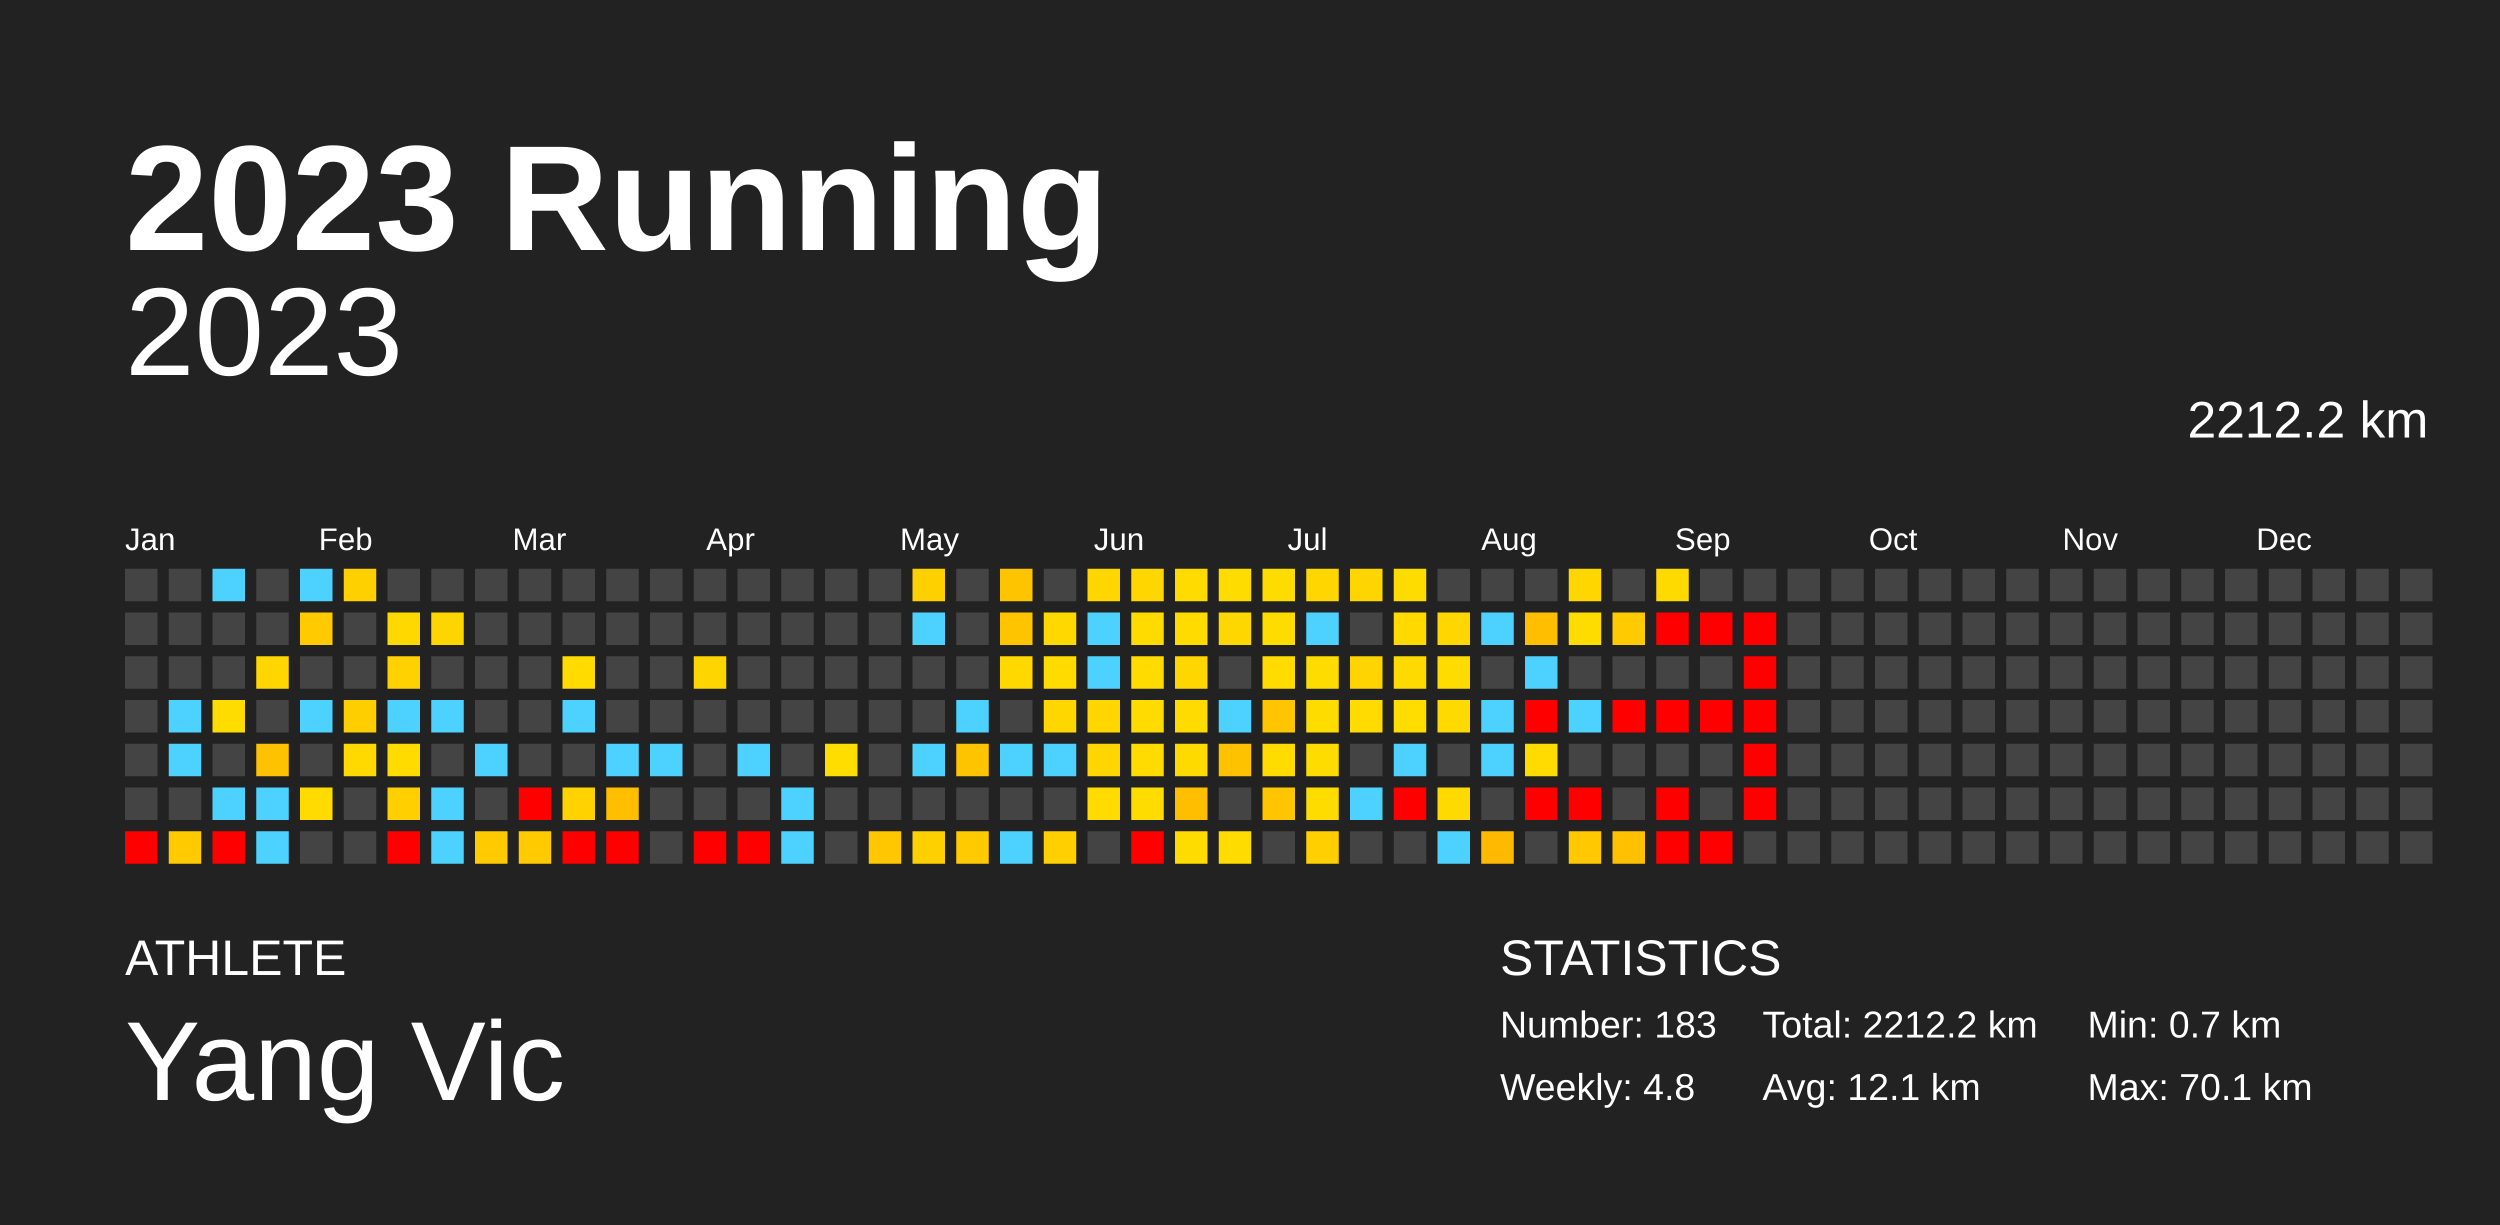
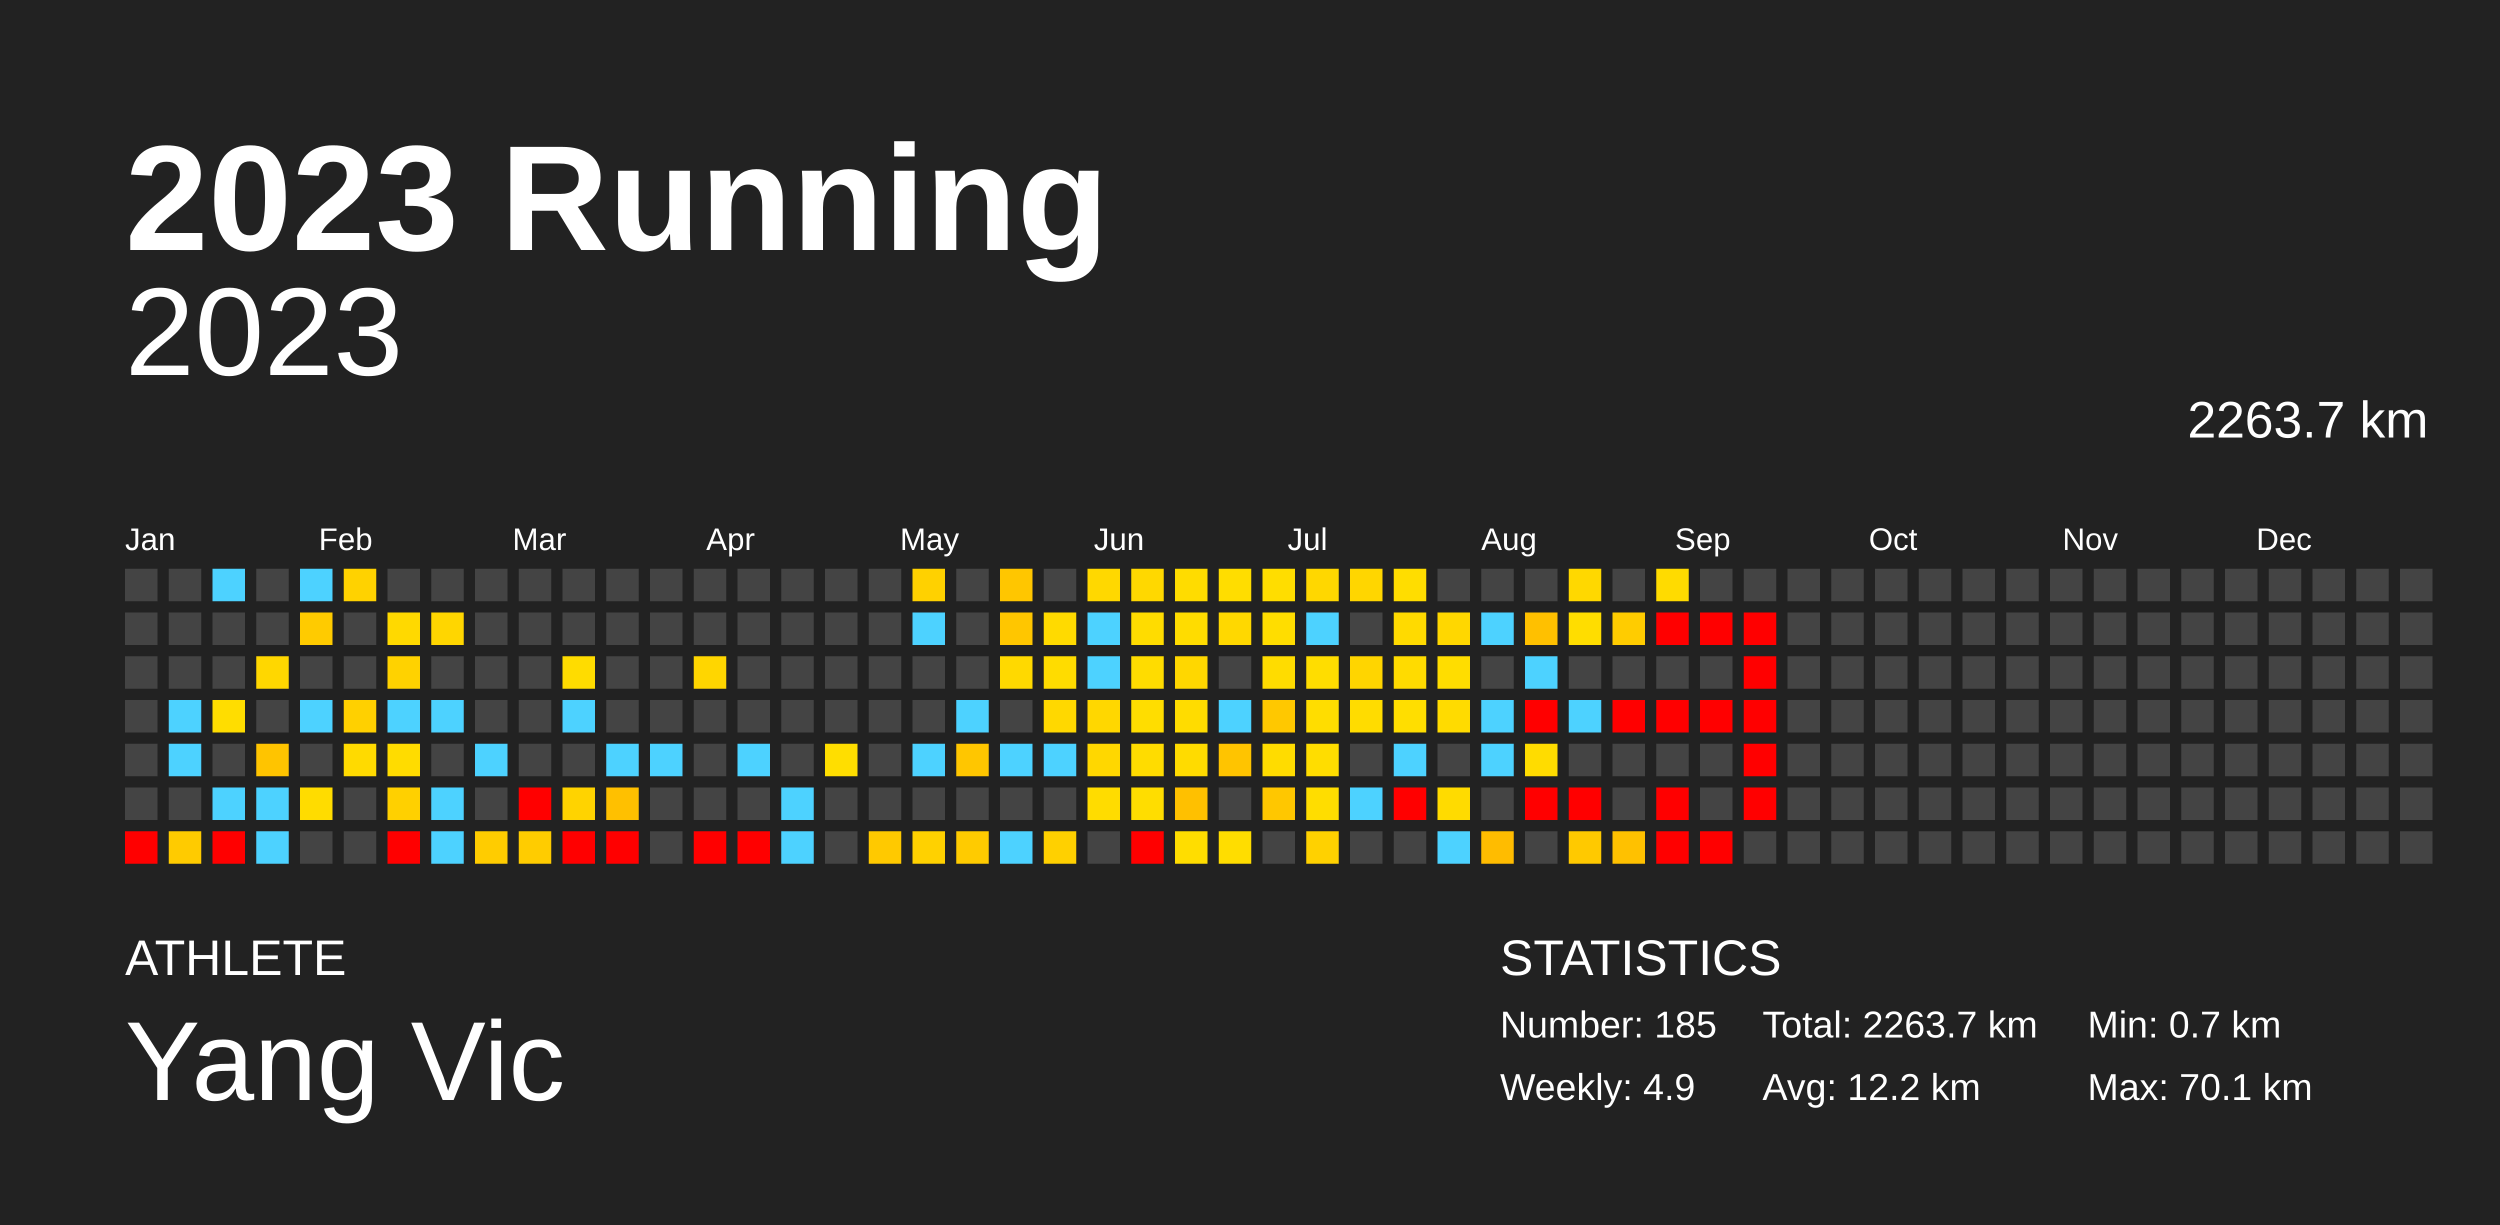
<svg xmlns="http://www.w3.org/2000/svg" baseProfile="full" height="98mm" version="1.1" viewBox="0,0,200,98" width="200mm">
  <defs />
  <rect fill="#222222" height="98" width="200" x="0" y="0" />
  <text fill="#FFFFFF" style="font-size:12px; font-family:Arial; font-weight:bold;" x="10" y="20">2023 Running</text>
  <text fill="#FFFFFF" style="font-size:4px; font-family:Arial" x="10" y="78">ATHLETE</text>
  <text fill="#FFFFFF" style="font-size:9px; font-family:Arial" x="10" y="88">Yang Vic</text>
  <text fill="#FFFFFF" style="font-size:4px; font-family:Arial" x="120" y="78">STATISTICS</text>
-   <text fill="#FFFFFF" style="font-size:3px; font-family:Arial" x="120" y="83">Number: 183</text>
-   <text fill="#FFFFFF" style="font-size:3px; font-family:Arial" x="120" y="88">Weekly: 4.8</text>
-   <text fill="#FFFFFF" style="font-size:3px; font-family:Arial" x="141" y="83">Total: 2212.2 km</text>
-   <text fill="#FFFFFF" style="font-size:3px; font-family:Arial" x="141" y="88">Avg: 12.1 km</text>
+   <text fill="#FFFFFF" style="font-size:3px; font-family:Arial" x="120" y="83">Number: 185</text>
+   <text fill="#FFFFFF" style="font-size:3px; font-family:Arial" x="120" y="88">Weekly: 4.9</text>
+   <text fill="#FFFFFF" style="font-size:3px; font-family:Arial" x="141" y="83">Total: 2263.7 km</text>
+   <text fill="#FFFFFF" style="font-size:3px; font-family:Arial" x="141" y="88">Avg: 12.2 km</text>
  <text fill="#FFFFFF" style="font-size:3px; font-family:Arial" x="167" y="83">Min: 0.7 km</text>
  <text fill="#FFFFFF" style="font-size:3px; font-family:Arial" x="167" y="88">Max: 70.1 km</text>
  <text alignment-baseline="hanging" fill="#FFFFFF" style="font-size:10.0px; font-family:Arial;" x="10" y="30">2023</text>
-   <text alignment-baseline="hanging" fill="#FFFFFF" style="font-size:4.125px; font-family:Arial;" x="175" y="35">2212.2 km</text>
+   <text alignment-baseline="hanging" fill="#FFFFFF" style="font-size:4.125px; font-family:Arial;" x="175" y="35">2263.7 km</text>
  <text fill="#FFFFFF" style="font-size:2.5px; font-family:Arial" x="10.0" y="44">Jan</text>
  <text fill="#FFFFFF" style="font-size:2.5px; font-family:Arial" x="25.5" y="44">Feb</text>
  <text fill="#FFFFFF" style="font-size:2.5px; font-family:Arial" x="41.0" y="44">Mar</text>
  <text fill="#FFFFFF" style="font-size:2.5px; font-family:Arial" x="56.5" y="44">Apr</text>
  <text fill="#FFFFFF" style="font-size:2.5px; font-family:Arial" x="72.0" y="44">May</text>
  <text fill="#FFFFFF" style="font-size:2.5px; font-family:Arial" x="87.5" y="44">Jun</text>
  <text fill="#FFFFFF" style="font-size:2.5px; font-family:Arial" x="103.0" y="44">Jul</text>
  <text fill="#FFFFFF" style="font-size:2.5px; font-family:Arial" x="118.5" y="44">Aug</text>
  <text fill="#FFFFFF" style="font-size:2.5px; font-family:Arial" x="134.0" y="44">Sep</text>
  <text fill="#FFFFFF" style="font-size:2.5px; font-family:Arial" x="149.5" y="44">Oct</text>
  <text fill="#FFFFFF" style="font-size:2.5px; font-family:Arial" x="165.0" y="44">Nov</text>
  <text fill="#FFFFFF" style="font-size:2.5px; font-family:Arial" x="180.5" y="44">Dec</text>
  <rect fill="#444444" height="2.6" width="2.6" x="10.0" y="45.5" />
  <rect fill="#444444" height="2.6" width="2.6" x="10.0" y="49.0" />
  <rect fill="#444444" height="2.6" width="2.6" x="10.0" y="52.5" />
  <rect fill="#444444" height="2.6" width="2.6" x="10.0" y="56.0" />
  <rect fill="#444444" height="2.6" width="2.6" x="10.0" y="59.5" />
  <rect fill="#444444" height="2.6" width="2.6" x="10.0" y="63.0" />
  <rect fill="red" height="2.6" width="2.6" x="10.0" y="66.5" />
  <rect fill="#444444" height="2.6" width="2.6" x="13.5" y="45.5" />
  <rect fill="#444444" height="2.6" width="2.6" x="13.5" y="49.0" />
  <rect fill="#444444" height="2.6" width="2.6" x="13.5" y="52.5" />
  <rect fill="#4dd2ff" height="2.6" width="2.6" x="13.5" y="56.0" />
  <rect fill="#4dd2ff" height="2.6" width="2.6" x="13.5" y="59.5" />
  <rect fill="#444444" height="2.6" width="2.6" x="13.5" y="63.0" />
-   <rect fill="#ffca00" height="2.6" width="2.6" x="13.5" y="66.5" />
+   <rect fill="#ffcb00" height="2.6" width="2.6" x="13.5" y="66.5" />
  <rect fill="#4dd2ff" height="2.6" width="2.6" x="17.0" y="45.5" />
  <rect fill="#444444" height="2.6" width="2.6" x="17.0" y="49.0" />
  <rect fill="#444444" height="2.6" width="2.6" x="17.0" y="52.5" />
-   <rect fill="#ffdc00" height="2.6" width="2.6" x="17.0" y="56.0" />
+   <rect fill="#ffdd00" height="2.6" width="2.6" x="17.0" y="56.0" />
  <rect fill="#444444" height="2.6" width="2.6" x="17.0" y="59.5" />
  <rect fill="#4dd2ff" height="2.6" width="2.6" x="17.0" y="63.0" />
  <rect fill="red" height="2.6" width="2.6" x="17.0" y="66.5" />
  <rect fill="#444444" height="2.6" width="2.6" x="20.5" y="45.5" />
  <rect fill="#444444" height="2.6" width="2.6" x="20.5" y="49.0" />
-   <rect fill="#ffd600" height="2.6" width="2.6" x="20.5" y="52.5" />
+   <rect fill="#ffd700" height="2.6" width="2.6" x="20.5" y="52.5" />
  <rect fill="#444444" height="2.6" width="2.6" x="20.5" y="56.0" />
-   <rect fill="#ffc200" height="2.6" width="2.6" x="20.5" y="59.5" />
+   <rect fill="#ffc400" height="2.6" width="2.6" x="20.5" y="59.5" />
  <rect fill="#4dd2ff" height="2.6" width="2.6" x="20.5" y="63.0" />
  <rect fill="#4dd2ff" height="2.6" width="2.6" x="20.5" y="66.5" />
  <rect fill="#4dd2ff" height="2.6" width="2.6" x="24.0" y="45.5" />
-   <rect fill="#ffca00" height="2.6" width="2.6" x="24.0" y="49.0" />
+   <rect fill="#ffcb00" height="2.6" width="2.6" x="24.0" y="49.0" />
  <rect fill="#444444" height="2.6" width="2.6" x="24.0" y="52.5" />
  <rect fill="#4dd2ff" height="2.6" width="2.6" x="24.0" y="56.0" />
  <rect fill="#444444" height="2.6" width="2.6" x="24.0" y="59.5" />
-   <rect fill="#ffdb00" height="2.6" width="2.6" x="24.0" y="63.0" />
+   <rect fill="#ffdc00" height="2.6" width="2.6" x="24.0" y="63.0" />
  <rect fill="#444444" height="2.6" width="2.6" x="24.0" y="66.5" />
-   <rect fill="#ffd000" height="2.6" width="2.6" x="27.5" y="45.5" />
+   <rect fill="#ffd200" height="2.6" width="2.6" x="27.5" y="45.5" />
  <rect fill="#444444" height="2.6" width="2.6" x="27.5" y="49.0" />
  <rect fill="#444444" height="2.6" width="2.6" x="27.5" y="52.5" />
-   <rect fill="#ffce00" height="2.6" width="2.6" x="27.5" y="56.0" />
-   <rect fill="#ffd900" height="2.6" width="2.6" x="27.5" y="59.5" />
+   <rect fill="#ffd000" height="2.6" width="2.6" x="27.5" y="56.0" />
+   <rect fill="#ffda00" height="2.6" width="2.6" x="27.5" y="59.5" />
  <rect fill="#444444" height="2.6" width="2.6" x="27.5" y="63.0" />
  <rect fill="#444444" height="2.6" width="2.6" x="27.5" y="66.5" />
  <rect fill="#444444" height="2.6" width="2.6" x="31.0" y="45.5" />
-   <rect fill="#ffd800" height="2.6" width="2.6" x="31.0" y="49.0" />
-   <rect fill="#ffd100" height="2.6" width="2.6" x="31.0" y="52.5" />
+   <rect fill="#ffd900" height="2.6" width="2.6" x="31.0" y="49.0" />
+   <rect fill="#ffd200" height="2.6" width="2.6" x="31.0" y="52.5" />
  <rect fill="#4dd2ff" height="2.6" width="2.6" x="31.0" y="56.0" />
-   <rect fill="#ffdb00" height="2.6" width="2.6" x="31.0" y="59.5" />
-   <rect fill="#ffcf00" height="2.6" width="2.6" x="31.0" y="63.0" />
+   <rect fill="#ffdc00" height="2.6" width="2.6" x="31.0" y="59.5" />
+   <rect fill="#ffd000" height="2.6" width="2.6" x="31.0" y="63.0" />
  <rect fill="red" height="2.6" width="2.6" x="31.0" y="66.5" />
  <rect fill="#444444" height="2.6" width="2.6" x="34.5" y="45.5" />
-   <rect fill="#ffd500" height="2.6" width="2.6" x="34.5" y="49.0" />
+   <rect fill="#ffd600" height="2.6" width="2.6" x="34.5" y="49.0" />
  <rect fill="#444444" height="2.6" width="2.6" x="34.5" y="52.5" />
  <rect fill="#4dd2ff" height="2.6" width="2.6" x="34.5" y="56.0" />
  <rect fill="#444444" height="2.6" width="2.6" x="34.5" y="59.5" />
  <rect fill="#4dd2ff" height="2.6" width="2.6" x="34.5" y="63.0" />
  <rect fill="#4dd2ff" height="2.6" width="2.6" x="34.5" y="66.5" />
  <rect fill="#444444" height="2.6" width="2.6" x="38.0" y="45.5" />
  <rect fill="#444444" height="2.6" width="2.6" x="38.0" y="49.0" />
  <rect fill="#444444" height="2.6" width="2.6" x="38.0" y="52.5" />
  <rect fill="#444444" height="2.6" width="2.6" x="38.0" y="56.0" />
  <rect fill="#4dd2ff" height="2.6" width="2.6" x="38.0" y="59.5" />
  <rect fill="#444444" height="2.6" width="2.6" x="38.0" y="63.0" />
-   <rect fill="#ffca00" height="2.6" width="2.6" x="38.0" y="66.5" />
+   <rect fill="#ffcc00" height="2.6" width="2.6" x="38.0" y="66.5" />
  <rect fill="#444444" height="2.6" width="2.6" x="41.5" y="45.5" />
  <rect fill="#444444" height="2.6" width="2.6" x="41.5" y="49.0" />
  <rect fill="#444444" height="2.6" width="2.6" x="41.5" y="52.5" />
  <rect fill="#444444" height="2.6" width="2.6" x="41.5" y="56.0" />
  <rect fill="#444444" height="2.6" width="2.6" x="41.5" y="59.5" />
  <rect fill="red" height="2.6" width="2.6" x="41.5" y="63.0" />
-   <rect fill="#ffca00" height="2.6" width="2.6" x="41.5" y="66.5" />
+   <rect fill="#ffcc00" height="2.6" width="2.6" x="41.5" y="66.5" />
  <rect fill="#444444" height="2.6" width="2.6" x="45.0" y="45.5" />
  <rect fill="#444444" height="2.6" width="2.6" x="45.0" y="49.0" />
-   <rect fill="#ffdb00" height="2.6" width="2.6" x="45.0" y="52.5" />
+   <rect fill="#ffdc00" height="2.6" width="2.6" x="45.0" y="52.5" />
  <rect fill="#4dd2ff" height="2.6" width="2.6" x="45.0" y="56.0" />
  <rect fill="#444444" height="2.6" width="2.6" x="45.0" y="59.5" />
-   <rect fill="#ffd200" height="2.6" width="2.6" x="45.0" y="63.0" />
+   <rect fill="#ffd300" height="2.6" width="2.6" x="45.0" y="63.0" />
  <rect fill="red" height="2.6" width="2.6" x="45.0" y="66.5" />
  <rect fill="#444444" height="2.6" width="2.6" x="48.5" y="45.5" />
  <rect fill="#444444" height="2.6" width="2.6" x="48.5" y="49.0" />
  <rect fill="#444444" height="2.6" width="2.6" x="48.5" y="52.5" />
  <rect fill="#444444" height="2.6" width="2.6" x="48.5" y="56.0" />
  <rect fill="#4dd2ff" height="2.6" width="2.6" x="48.5" y="59.5" />
-   <rect fill="#ffbe00" height="2.6" width="2.6" x="48.5" y="63.0" />
+   <rect fill="#ffc000" height="2.6" width="2.6" x="48.5" y="63.0" />
  <rect fill="red" height="2.6" width="2.6" x="48.5" y="66.5" />
  <rect fill="#444444" height="2.6" width="2.6" x="52.0" y="45.5" />
  <rect fill="#444444" height="2.6" width="2.6" x="52.0" y="49.0" />
  <rect fill="#444444" height="2.6" width="2.6" x="52.0" y="52.5" />
  <rect fill="#444444" height="2.6" width="2.6" x="52.0" y="56.0" />
  <rect fill="#4dd2ff" height="2.6" width="2.6" x="52.0" y="59.5" />
  <rect fill="#444444" height="2.6" width="2.6" x="52.0" y="63.0" />
  <rect fill="#444444" height="2.6" width="2.6" x="52.0" y="66.5" />
  <rect fill="#444444" height="2.6" width="2.6" x="55.5" y="45.5" />
  <rect fill="#444444" height="2.6" width="2.6" x="55.5" y="49.0" />
-   <rect fill="#ffd500" height="2.6" width="2.6" x="55.5" y="52.5" />
+   <rect fill="#ffd600" height="2.6" width="2.6" x="55.5" y="52.5" />
  <rect fill="#444444" height="2.6" width="2.6" x="55.5" y="56.0" />
  <rect fill="#444444" height="2.6" width="2.6" x="55.5" y="59.5" />
  <rect fill="#444444" height="2.6" width="2.6" x="55.5" y="63.0" />
  <rect fill="red" height="2.6" width="2.6" x="55.5" y="66.5" />
  <rect fill="#444444" height="2.6" width="2.6" x="59.0" y="45.5" />
  <rect fill="#444444" height="2.6" width="2.6" x="59.0" y="49.0" />
  <rect fill="#444444" height="2.6" width="2.6" x="59.0" y="52.5" />
  <rect fill="#444444" height="2.6" width="2.6" x="59.0" y="56.0" />
  <rect fill="#4dd2ff" height="2.6" width="2.6" x="59.0" y="59.5" />
  <rect fill="#444444" height="2.6" width="2.6" x="59.0" y="63.0" />
  <rect fill="red" height="2.6" width="2.6" x="59.0" y="66.5" />
  <rect fill="#444444" height="2.6" width="2.6" x="62.5" y="45.5" />
  <rect fill="#444444" height="2.6" width="2.6" x="62.5" y="49.0" />
  <rect fill="#444444" height="2.6" width="2.6" x="62.5" y="52.5" />
  <rect fill="#444444" height="2.6" width="2.6" x="62.5" y="56.0" />
  <rect fill="#444444" height="2.6" width="2.6" x="62.5" y="59.5" />
  <rect fill="#4dd2ff" height="2.6" width="2.6" x="62.5" y="63.0" />
  <rect fill="#4dd2ff" height="2.6" width="2.6" x="62.5" y="66.5" />
  <rect fill="#444444" height="2.6" width="2.6" x="66.0" y="45.5" />
  <rect fill="#444444" height="2.6" width="2.6" x="66.0" y="49.0" />
  <rect fill="#444444" height="2.6" width="2.6" x="66.0" y="52.5" />
  <rect fill="#444444" height="2.6" width="2.6" x="66.0" y="56.0" />
-   <rect fill="#ffdd00" height="2.6" width="2.6" x="66.0" y="59.5" />
+   <rect fill="#ffde00" height="2.6" width="2.6" x="66.0" y="59.5" />
  <rect fill="#444444" height="2.6" width="2.6" x="66.0" y="63.0" />
  <rect fill="#444444" height="2.6" width="2.6" x="66.0" y="66.5" />
  <rect fill="#444444" height="2.6" width="2.6" x="69.5" y="45.5" />
  <rect fill="#444444" height="2.6" width="2.6" x="69.5" y="49.0" />
  <rect fill="#444444" height="2.6" width="2.6" x="69.5" y="52.5" />
  <rect fill="#444444" height="2.6" width="2.6" x="69.5" y="56.0" />
  <rect fill="#444444" height="2.6" width="2.6" x="69.5" y="59.5" />
  <rect fill="#444444" height="2.6" width="2.6" x="69.5" y="63.0" />
-   <rect fill="#ffc700" height="2.6" width="2.6" x="69.5" y="66.5" />
-   <rect fill="#ffd000" height="2.6" width="2.6" x="73.0" y="45.5" />
+   <rect fill="#ffc900" height="2.6" width="2.6" x="69.5" y="66.5" />
+   <rect fill="#ffd100" height="2.6" width="2.6" x="73.0" y="45.5" />
  <rect fill="#4dd2ff" height="2.6" width="2.6" x="73.0" y="49.0" />
  <rect fill="#444444" height="2.6" width="2.6" x="73.0" y="52.5" />
  <rect fill="#444444" height="2.6" width="2.6" x="73.0" y="56.0" />
  <rect fill="#4dd2ff" height="2.6" width="2.6" x="73.0" y="59.5" />
  <rect fill="#444444" height="2.6" width="2.6" x="73.0" y="63.0" />
-   <rect fill="#ffd000" height="2.6" width="2.6" x="73.0" y="66.5" />
+   <rect fill="#ffd100" height="2.6" width="2.6" x="73.0" y="66.5" />
  <rect fill="#444444" height="2.6" width="2.6" x="76.5" y="45.5" />
  <rect fill="#444444" height="2.6" width="2.6" x="76.5" y="49.0" />
  <rect fill="#444444" height="2.6" width="2.6" x="76.5" y="52.5" />
  <rect fill="#4dd2ff" height="2.6" width="2.6" x="76.5" y="56.0" />
-   <rect fill="#ffc400" height="2.6" width="2.6" x="76.5" y="59.5" />
+   <rect fill="#ffc600" height="2.6" width="2.6" x="76.5" y="59.5" />
  <rect fill="#444444" height="2.6" width="2.6" x="76.5" y="63.0" />
-   <rect fill="#ffca00" height="2.6" width="2.6" x="76.5" y="66.5" />
-   <rect fill="#ffc400" height="2.6" width="2.6" x="80.0" y="45.5" />
-   <rect fill="#ffc400" height="2.6" width="2.6" x="80.0" y="49.0" />
-   <rect fill="#ffd800" height="2.6" width="2.6" x="80.0" y="52.5" />
+   <rect fill="#ffcb00" height="2.6" width="2.6" x="76.5" y="66.5" />
+   <rect fill="#ffc600" height="2.6" width="2.6" x="80.0" y="45.5" />
+   <rect fill="#ffc600" height="2.6" width="2.6" x="80.0" y="49.0" />
+   <rect fill="#ffd900" height="2.6" width="2.6" x="80.0" y="52.5" />
  <rect fill="#444444" height="2.6" width="2.6" x="80.0" y="56.0" />
  <rect fill="#4dd2ff" height="2.6" width="2.6" x="80.0" y="59.5" />
  <rect fill="#444444" height="2.6" width="2.6" x="80.0" y="63.0" />
  <rect fill="#4dd2ff" height="2.6" width="2.6" x="80.0" y="66.5" />
  <rect fill="#444444" height="2.6" width="2.6" x="83.5" y="45.5" />
-   <rect fill="#ffd800" height="2.6" width="2.6" x="83.5" y="49.0" />
-   <rect fill="#ffdb00" height="2.6" width="2.6" x="83.5" y="52.5" />
-   <rect fill="#ffd700" height="2.6" width="2.6" x="83.5" y="56.0" />
+   <rect fill="#ffda00" height="2.6" width="2.6" x="83.5" y="49.0" />
+   <rect fill="#ffdc00" height="2.6" width="2.6" x="83.5" y="52.5" />
+   <rect fill="#ffd800" height="2.6" width="2.6" x="83.5" y="56.0" />
  <rect fill="#4dd2ff" height="2.6" width="2.6" x="83.5" y="59.5" />
  <rect fill="#444444" height="2.6" width="2.6" x="83.5" y="63.0" />
-   <rect fill="#ffcf00" height="2.6" width="2.6" x="83.5" y="66.5" />
-   <rect fill="#ffd600" height="2.6" width="2.6" x="87.0" y="45.5" />
+   <rect fill="#ffd000" height="2.6" width="2.6" x="83.5" y="66.5" />
+   <rect fill="#ffd800" height="2.6" width="2.6" x="87.0" y="45.5" />
  <rect fill="#4dd2ff" height="2.6" width="2.6" x="87.0" y="49.0" />
  <rect fill="#4dd2ff" height="2.6" width="2.6" x="87.0" y="52.5" />
-   <rect fill="#ffd600" height="2.6" width="2.6" x="87.0" y="56.0" />
-   <rect fill="#ffd600" height="2.6" width="2.6" x="87.0" y="59.5" />
-   <rect fill="#ffdb00" height="2.6" width="2.6" x="87.0" y="63.0" />
+   <rect fill="#ffd700" height="2.6" width="2.6" x="87.0" y="56.0" />
+   <rect fill="#ffd700" height="2.6" width="2.6" x="87.0" y="59.5" />
+   <rect fill="#ffdc00" height="2.6" width="2.6" x="87.0" y="63.0" />
  <rect fill="#444444" height="2.6" width="2.6" x="87.0" y="66.5" />
-   <rect fill="#ffd600" height="2.6" width="2.6" x="90.5" y="45.5" />
-   <rect fill="#ffdb00" height="2.6" width="2.6" x="90.5" y="49.0" />
-   <rect fill="#ffdb00" height="2.6" width="2.6" x="90.5" y="52.5" />
-   <rect fill="#ffdb00" height="2.6" width="2.6" x="90.5" y="56.0" />
-   <rect fill="#ffdb00" height="2.6" width="2.6" x="90.5" y="59.5" />
-   <rect fill="#ffdc00" height="2.6" width="2.6" x="90.5" y="63.0" />
+   <rect fill="#ffd800" height="2.6" width="2.6" x="90.5" y="45.5" />
+   <rect fill="#ffdc00" height="2.6" width="2.6" x="90.5" y="49.0" />
+   <rect fill="#ffdc00" height="2.6" width="2.6" x="90.5" y="52.5" />
+   <rect fill="#ffdd00" height="2.6" width="2.6" x="90.5" y="56.0" />
+   <rect fill="#ffdc00" height="2.6" width="2.6" x="90.5" y="59.5" />
+   <rect fill="#ffdd00" height="2.6" width="2.6" x="90.5" y="63.0" />
  <rect fill="red" height="2.6" width="2.6" x="90.5" y="66.5" />
-   <rect fill="#ffdb00" height="2.6" width="2.6" x="94.0" y="45.5" />
-   <rect fill="#ffdb00" height="2.6" width="2.6" x="94.0" y="49.0" />
-   <rect fill="#ffd600" height="2.6" width="2.6" x="94.0" y="52.5" />
-   <rect fill="#ffdb00" height="2.6" width="2.6" x="94.0" y="56.0" />
-   <rect fill="#ffda00" height="2.6" width="2.6" x="94.0" y="59.5" />
-   <rect fill="#ffbe00" height="2.6" width="2.6" x="94.0" y="63.0" />
-   <rect fill="#ffdc00" height="2.6" width="2.6" x="94.0" y="66.5" />
-   <rect fill="#ffdc00" height="2.6" width="2.6" x="97.5" y="45.5" />
-   <rect fill="#ffd700" height="2.6" width="2.6" x="97.5" y="49.0" />
+   <rect fill="#ffdc00" height="2.6" width="2.6" x="94.0" y="45.5" />
+   <rect fill="#ffdc00" height="2.6" width="2.6" x="94.0" y="49.0" />
+   <rect fill="#ffd700" height="2.6" width="2.6" x="94.0" y="52.5" />
+   <rect fill="#ffdc00" height="2.6" width="2.6" x="94.0" y="56.0" />
+   <rect fill="#ffdb00" height="2.6" width="2.6" x="94.0" y="59.5" />
+   <rect fill="#ffc000" height="2.6" width="2.6" x="94.0" y="63.0" />
+   <rect fill="#ffdd00" height="2.6" width="2.6" x="94.0" y="66.5" />
+   <rect fill="#ffdd00" height="2.6" width="2.6" x="97.5" y="45.5" />
+   <rect fill="#ffd800" height="2.6" width="2.6" x="97.5" y="49.0" />
  <rect fill="#444444" height="2.6" width="2.6" x="97.5" y="52.5" />
  <rect fill="#4dd2ff" height="2.6" width="2.6" x="97.5" y="56.0" />
-   <rect fill="#ffc200" height="2.6" width="2.6" x="97.5" y="59.5" />
+   <rect fill="#ffc400" height="2.6" width="2.6" x="97.5" y="59.5" />
  <rect fill="#444444" height="2.6" width="2.6" x="97.5" y="63.0" />
-   <rect fill="#ffdc00" height="2.6" width="2.6" x="97.5" y="66.5" />
-   <rect fill="#ffdc00" height="2.6" width="2.6" x="101.0" y="45.5" />
-   <rect fill="#ffdc00" height="2.6" width="2.6" x="101.0" y="49.0" />
-   <rect fill="#ffdb00" height="2.6" width="2.6" x="101.0" y="52.5" />
-   <rect fill="#ffc600" height="2.6" width="2.6" x="101.0" y="56.0" />
-   <rect fill="#ffdb00" height="2.6" width="2.6" x="101.0" y="59.5" />
-   <rect fill="#ffc500" height="2.6" width="2.6" x="101.0" y="63.0" />
+   <rect fill="#ffdd00" height="2.6" width="2.6" x="97.5" y="66.5" />
+   <rect fill="#ffdd00" height="2.6" width="2.6" x="101.0" y="45.5" />
+   <rect fill="#ffdd00" height="2.6" width="2.6" x="101.0" y="49.0" />
+   <rect fill="#ffdc00" height="2.6" width="2.6" x="101.0" y="52.5" />
+   <rect fill="#ffc800" height="2.6" width="2.6" x="101.0" y="56.0" />
+   <rect fill="#ffdc00" height="2.6" width="2.6" x="101.0" y="59.5" />
+   <rect fill="#ffc700" height="2.6" width="2.6" x="101.0" y="63.0" />
  <rect fill="#444444" height="2.6" width="2.6" x="101.0" y="66.5" />
-   <rect fill="#ffd600" height="2.6" width="2.6" x="104.5" y="45.5" />
+   <rect fill="#ffd700" height="2.6" width="2.6" x="104.5" y="45.5" />
  <rect fill="#4dd2ff" height="2.6" width="2.6" x="104.5" y="49.0" />
-   <rect fill="#ffdc00" height="2.6" width="2.6" x="104.5" y="52.5" />
-   <rect fill="#ffdc00" height="2.6" width="2.6" x="104.5" y="56.0" />
-   <rect fill="#ffdc00" height="2.6" width="2.6" x="104.5" y="59.5" />
-   <rect fill="#ffdc00" height="2.6" width="2.6" x="104.5" y="63.0" />
-   <rect fill="#ffcf00" height="2.6" width="2.6" x="104.5" y="66.5" />
-   <rect fill="#ffd500" height="2.6" width="2.6" x="108.0" y="45.5" />
+   <rect fill="#ffdd00" height="2.6" width="2.6" x="104.5" y="52.5" />
+   <rect fill="#ffdd00" height="2.6" width="2.6" x="104.5" y="56.0" />
+   <rect fill="#ffdd00" height="2.6" width="2.6" x="104.5" y="59.5" />
+   <rect fill="#ffdd00" height="2.6" width="2.6" x="104.5" y="63.0" />
+   <rect fill="#ffd100" height="2.6" width="2.6" x="104.5" y="66.5" />
+   <rect fill="#ffd600" height="2.6" width="2.6" x="108.0" y="45.5" />
  <rect fill="#444444" height="2.6" width="2.6" x="108.0" y="49.0" />
-   <rect fill="#ffd400" height="2.6" width="2.6" x="108.0" y="52.5" />
-   <rect fill="#ffdb00" height="2.6" width="2.6" x="108.0" y="56.0" />
+   <rect fill="#ffd500" height="2.6" width="2.6" x="108.0" y="52.5" />
+   <rect fill="#ffdc00" height="2.6" width="2.6" x="108.0" y="56.0" />
  <rect fill="#444444" height="2.6" width="2.6" x="108.0" y="59.5" />
  <rect fill="#4dd2ff" height="2.6" width="2.6" x="108.0" y="63.0" />
  <rect fill="#444444" height="2.6" width="2.6" x="108.0" y="66.5" />
-   <rect fill="#ffdc00" height="2.6" width="2.6" x="111.5" y="45.5" />
-   <rect fill="#ffd900" height="2.6" width="2.6" x="111.5" y="49.0" />
-   <rect fill="#ffda00" height="2.6" width="2.6" x="111.5" y="52.5" />
-   <rect fill="#ffdd00" height="2.6" width="2.6" x="111.5" y="56.0" />
+   <rect fill="#ffdd00" height="2.6" width="2.6" x="111.5" y="45.5" />
+   <rect fill="#ffda00" height="2.6" width="2.6" x="111.5" y="49.0" />
+   <rect fill="#ffdb00" height="2.6" width="2.6" x="111.5" y="52.5" />
+   <rect fill="#ffde00" height="2.6" width="2.6" x="111.5" y="56.0" />
  <rect fill="#4dd2ff" height="2.6" width="2.6" x="111.5" y="59.5" />
  <rect fill="red" height="2.6" width="2.6" x="111.5" y="63.0" />
  <rect fill="#444444" height="2.6" width="2.6" x="111.5" y="66.5" />
  <rect fill="#444444" height="2.6" width="2.6" x="115.0" y="45.5" />
-   <rect fill="#ffd600" height="2.6" width="2.6" x="115.0" y="49.0" />
-   <rect fill="#ffdc00" height="2.6" width="2.6" x="115.0" y="52.5" />
-   <rect fill="#ffda00" height="2.6" width="2.6" x="115.0" y="56.0" />
+   <rect fill="#ffd700" height="2.6" width="2.6" x="115.0" y="49.0" />
+   <rect fill="#ffdd00" height="2.6" width="2.6" x="115.0" y="52.5" />
+   <rect fill="#ffdb00" height="2.6" width="2.6" x="115.0" y="56.0" />
  <rect fill="#444444" height="2.6" width="2.6" x="115.0" y="59.5" />
-   <rect fill="#ffda00" height="2.6" width="2.6" x="115.0" y="63.0" />
+   <rect fill="#ffdb00" height="2.6" width="2.6" x="115.0" y="63.0" />
  <rect fill="#4dd2ff" height="2.6" width="2.6" x="115.0" y="66.5" />
  <rect fill="#444444" height="2.6" width="2.6" x="118.5" y="45.5" />
  <rect fill="#4dd2ff" height="2.6" width="2.6" x="118.5" y="49.0" />
  <rect fill="#444444" height="2.6" width="2.6" x="118.5" y="52.5" />
  <rect fill="#4dd2ff" height="2.6" width="2.6" x="118.5" y="56.0" />
  <rect fill="#4dd2ff" height="2.6" width="2.6" x="118.5" y="59.5" />
  <rect fill="#444444" height="2.6" width="2.6" x="118.5" y="63.0" />
-   <rect fill="#ffba00" height="2.6" width="2.6" x="118.5" y="66.5" />
+   <rect fill="#ffbc00" height="2.6" width="2.6" x="118.5" y="66.5" />
  <rect fill="#444444" height="2.6" width="2.6" x="122.0" y="45.5" />
-   <rect fill="#ffbf00" height="2.6" width="2.6" x="122.0" y="49.0" />
+   <rect fill="#ffc000" height="2.6" width="2.6" x="122.0" y="49.0" />
  <rect fill="#4dd2ff" height="2.6" width="2.6" x="122.0" y="52.5" />
  <rect fill="red" height="2.6" width="2.6" x="122.0" y="56.0" />
-   <rect fill="#ffdb00" height="2.6" width="2.6" x="122.0" y="59.5" />
+   <rect fill="#ffdc00" height="2.6" width="2.6" x="122.0" y="59.5" />
  <rect fill="red" height="2.6" width="2.6" x="122.0" y="63.0" />
  <rect fill="#444444" height="2.6" width="2.6" x="122.0" y="66.5" />
-   <rect fill="#ffd600" height="2.6" width="2.6" x="125.5" y="45.5" />
-   <rect fill="#ffdc00" height="2.6" width="2.6" x="125.5" y="49.0" />
+   <rect fill="#ffd800" height="2.6" width="2.6" x="125.5" y="45.5" />
+   <rect fill="#ffdd00" height="2.6" width="2.6" x="125.5" y="49.0" />
  <rect fill="#444444" height="2.6" width="2.6" x="125.5" y="52.5" />
  <rect fill="#4dd2ff" height="2.6" width="2.6" x="125.5" y="56.0" />
  <rect fill="#444444" height="2.6" width="2.6" x="125.5" y="59.5" />
  <rect fill="red" height="2.6" width="2.6" x="125.5" y="63.0" />
-   <rect fill="#ffc800" height="2.6" width="2.6" x="125.5" y="66.5" />
+   <rect fill="#ffc900" height="2.6" width="2.6" x="125.5" y="66.5" />
  <rect fill="#444444" height="2.6" width="2.6" x="129.0" y="45.5" />
-   <rect fill="#ffcb00" height="2.6" width="2.6" x="129.0" y="49.0" />
+   <rect fill="#ffcc00" height="2.6" width="2.6" x="129.0" y="49.0" />
  <rect fill="#444444" height="2.6" width="2.6" x="129.0" y="52.5" />
  <rect fill="red" height="2.6" width="2.6" x="129.0" y="56.0" />
  <rect fill="#444444" height="2.6" width="2.6" x="129.0" y="59.5" />
  <rect fill="#444444" height="2.6" width="2.6" x="129.0" y="63.0" />
-   <rect fill="#ffc000" height="2.6" width="2.6" x="129.0" y="66.5" />
-   <rect fill="#ffda00" height="2.6" width="2.6" x="132.5" y="45.5" />
+   <rect fill="#ffc100" height="2.6" width="2.6" x="129.0" y="66.5" />
+   <rect fill="#ffdb00" height="2.6" width="2.6" x="132.5" y="45.5" />
  <rect fill="red" height="2.6" width="2.6" x="132.5" y="49.0" />
  <rect fill="#444444" height="2.6" width="2.6" x="132.5" y="52.5" />
  <rect fill="red" height="2.6" width="2.6" x="132.5" y="56.0" />
  <rect fill="#444444" height="2.6" width="2.6" x="132.5" y="59.5" />
  <rect fill="red" height="2.6" width="2.6" x="132.5" y="63.0" />
  <rect fill="red" height="2.6" width="2.6" x="132.5" y="66.5" />
  <rect fill="#444444" height="2.6" width="2.6" x="136.0" y="45.5" />
  <rect fill="red" height="2.6" width="2.6" x="136.0" y="49.0" />
  <rect fill="#444444" height="2.6" width="2.6" x="136.0" y="52.5" />
  <rect fill="red" height="2.6" width="2.6" x="136.0" y="56.0" />
  <rect fill="#444444" height="2.6" width="2.6" x="136.0" y="59.5" />
  <rect fill="#444444" height="2.6" width="2.6" x="136.0" y="63.0" />
  <rect fill="red" height="2.6" width="2.6" x="136.0" y="66.5" />
  <rect fill="#444444" height="2.6" width="2.6" x="139.5" y="45.5" />
  <rect fill="red" height="2.6" width="2.6" x="139.5" y="49.0" />
  <rect fill="red" height="2.6" width="2.6" x="139.5" y="52.5" />
  <rect fill="red" height="2.6" width="2.6" x="139.5" y="56.0" />
  <rect fill="red" height="2.6" width="2.6" x="139.5" y="59.5" />
  <rect fill="red" height="2.6" width="2.6" x="139.5" y="63.0" />
  <rect fill="#444444" height="2.6" width="2.6" x="139.5" y="66.5" />
  <rect fill="#444444" height="2.6" width="2.6" x="143.0" y="45.5" />
  <rect fill="#444444" height="2.6" width="2.6" x="143.0" y="49.0" />
  <rect fill="#444444" height="2.6" width="2.6" x="143.0" y="52.5" />
  <rect fill="#444444" height="2.6" width="2.6" x="143.0" y="56.0" />
  <rect fill="#444444" height="2.6" width="2.6" x="143.0" y="59.5" />
  <rect fill="#444444" height="2.6" width="2.6" x="143.0" y="63.0" />
  <rect fill="#444444" height="2.6" width="2.6" x="143.0" y="66.5" />
  <rect fill="#444444" height="2.6" width="2.6" x="146.5" y="45.5" />
  <rect fill="#444444" height="2.6" width="2.6" x="146.5" y="49.0" />
  <rect fill="#444444" height="2.6" width="2.6" x="146.5" y="52.5" />
  <rect fill="#444444" height="2.6" width="2.6" x="146.5" y="56.0" />
  <rect fill="#444444" height="2.6" width="2.6" x="146.5" y="59.5" />
  <rect fill="#444444" height="2.6" width="2.6" x="146.5" y="63.0" />
  <rect fill="#444444" height="2.6" width="2.6" x="146.5" y="66.5" />
  <rect fill="#444444" height="2.6" width="2.6" x="150.0" y="45.5" />
  <rect fill="#444444" height="2.6" width="2.6" x="150.0" y="49.0" />
  <rect fill="#444444" height="2.6" width="2.6" x="150.0" y="52.5" />
  <rect fill="#444444" height="2.6" width="2.6" x="150.0" y="56.0" />
  <rect fill="#444444" height="2.6" width="2.6" x="150.0" y="59.5" />
  <rect fill="#444444" height="2.6" width="2.6" x="150.0" y="63.0" />
  <rect fill="#444444" height="2.6" width="2.6" x="150.0" y="66.5" />
  <rect fill="#444444" height="2.6" width="2.6" x="153.5" y="45.5" />
  <rect fill="#444444" height="2.6" width="2.6" x="153.5" y="49.0" />
  <rect fill="#444444" height="2.6" width="2.6" x="153.5" y="52.5" />
  <rect fill="#444444" height="2.6" width="2.6" x="153.5" y="56.0" />
  <rect fill="#444444" height="2.6" width="2.6" x="153.5" y="59.5" />
  <rect fill="#444444" height="2.6" width="2.6" x="153.5" y="63.0" />
  <rect fill="#444444" height="2.6" width="2.6" x="153.5" y="66.5" />
  <rect fill="#444444" height="2.6" width="2.6" x="157.0" y="45.5" />
  <rect fill="#444444" height="2.6" width="2.6" x="157.0" y="49.0" />
  <rect fill="#444444" height="2.6" width="2.6" x="157.0" y="52.5" />
  <rect fill="#444444" height="2.6" width="2.6" x="157.0" y="56.0" />
  <rect fill="#444444" height="2.6" width="2.6" x="157.0" y="59.5" />
  <rect fill="#444444" height="2.6" width="2.6" x="157.0" y="63.0" />
  <rect fill="#444444" height="2.6" width="2.6" x="157.0" y="66.5" />
  <rect fill="#444444" height="2.6" width="2.6" x="160.5" y="45.5" />
  <rect fill="#444444" height="2.6" width="2.6" x="160.5" y="49.0" />
  <rect fill="#444444" height="2.6" width="2.6" x="160.5" y="52.5" />
  <rect fill="#444444" height="2.6" width="2.6" x="160.5" y="56.0" />
  <rect fill="#444444" height="2.6" width="2.6" x="160.5" y="59.5" />
  <rect fill="#444444" height="2.6" width="2.6" x="160.5" y="63.0" />
  <rect fill="#444444" height="2.6" width="2.6" x="160.5" y="66.5" />
  <rect fill="#444444" height="2.6" width="2.6" x="164.0" y="45.5" />
  <rect fill="#444444" height="2.6" width="2.6" x="164.0" y="49.0" />
  <rect fill="#444444" height="2.6" width="2.6" x="164.0" y="52.5" />
  <rect fill="#444444" height="2.6" width="2.6" x="164.0" y="56.0" />
  <rect fill="#444444" height="2.6" width="2.6" x="164.0" y="59.5" />
  <rect fill="#444444" height="2.6" width="2.6" x="164.0" y="63.0" />
  <rect fill="#444444" height="2.6" width="2.6" x="164.0" y="66.5" />
  <rect fill="#444444" height="2.6" width="2.6" x="167.5" y="45.5" />
  <rect fill="#444444" height="2.6" width="2.6" x="167.5" y="49.0" />
  <rect fill="#444444" height="2.6" width="2.6" x="167.5" y="52.5" />
  <rect fill="#444444" height="2.6" width="2.6" x="167.5" y="56.0" />
  <rect fill="#444444" height="2.6" width="2.6" x="167.5" y="59.5" />
  <rect fill="#444444" height="2.6" width="2.6" x="167.5" y="63.0" />
  <rect fill="#444444" height="2.6" width="2.6" x="167.5" y="66.5" />
  <rect fill="#444444" height="2.6" width="2.6" x="171.0" y="45.5" />
  <rect fill="#444444" height="2.6" width="2.6" x="171.0" y="49.0" />
  <rect fill="#444444" height="2.6" width="2.6" x="171.0" y="52.5" />
  <rect fill="#444444" height="2.6" width="2.6" x="171.0" y="56.0" />
  <rect fill="#444444" height="2.6" width="2.6" x="171.0" y="59.5" />
  <rect fill="#444444" height="2.6" width="2.6" x="171.0" y="63.0" />
  <rect fill="#444444" height="2.6" width="2.6" x="171.0" y="66.5" />
  <rect fill="#444444" height="2.6" width="2.6" x="174.5" y="45.5" />
  <rect fill="#444444" height="2.6" width="2.6" x="174.5" y="49.0" />
  <rect fill="#444444" height="2.6" width="2.6" x="174.5" y="52.5" />
  <rect fill="#444444" height="2.6" width="2.6" x="174.5" y="56.0" />
  <rect fill="#444444" height="2.6" width="2.6" x="174.5" y="59.5" />
  <rect fill="#444444" height="2.6" width="2.6" x="174.5" y="63.0" />
  <rect fill="#444444" height="2.6" width="2.6" x="174.5" y="66.5" />
  <rect fill="#444444" height="2.6" width="2.6" x="178.0" y="45.5" />
  <rect fill="#444444" height="2.6" width="2.6" x="178.0" y="49.0" />
  <rect fill="#444444" height="2.6" width="2.6" x="178.0" y="52.5" />
  <rect fill="#444444" height="2.6" width="2.6" x="178.0" y="56.0" />
  <rect fill="#444444" height="2.6" width="2.6" x="178.0" y="59.5" />
  <rect fill="#444444" height="2.6" width="2.6" x="178.0" y="63.0" />
  <rect fill="#444444" height="2.6" width="2.6" x="178.0" y="66.5" />
  <rect fill="#444444" height="2.6" width="2.6" x="181.5" y="45.5" />
  <rect fill="#444444" height="2.6" width="2.6" x="181.5" y="49.0" />
  <rect fill="#444444" height="2.6" width="2.6" x="181.5" y="52.5" />
  <rect fill="#444444" height="2.6" width="2.6" x="181.5" y="56.0" />
  <rect fill="#444444" height="2.6" width="2.6" x="181.5" y="59.5" />
  <rect fill="#444444" height="2.6" width="2.6" x="181.5" y="63.0" />
  <rect fill="#444444" height="2.6" width="2.6" x="181.5" y="66.5" />
  <rect fill="#444444" height="2.6" width="2.6" x="185.0" y="45.5" />
  <rect fill="#444444" height="2.6" width="2.6" x="185.0" y="49.0" />
  <rect fill="#444444" height="2.6" width="2.6" x="185.0" y="52.5" />
  <rect fill="#444444" height="2.6" width="2.6" x="185.0" y="56.0" />
  <rect fill="#444444" height="2.6" width="2.6" x="185.0" y="59.5" />
  <rect fill="#444444" height="2.6" width="2.6" x="185.0" y="63.0" />
  <rect fill="#444444" height="2.6" width="2.6" x="185.0" y="66.5" />
  <rect fill="#444444" height="2.6" width="2.6" x="188.5" y="45.5" />
  <rect fill="#444444" height="2.6" width="2.6" x="188.5" y="49.0" />
  <rect fill="#444444" height="2.6" width="2.6" x="188.5" y="52.5" />
  <rect fill="#444444" height="2.6" width="2.6" x="188.5" y="56.0" />
  <rect fill="#444444" height="2.6" width="2.6" x="188.5" y="59.5" />
  <rect fill="#444444" height="2.6" width="2.6" x="188.5" y="63.0" />
  <rect fill="#444444" height="2.6" width="2.6" x="188.5" y="66.5" />
  <rect fill="#444444" height="2.6" width="2.6" x="192.0" y="45.5" />
  <rect fill="#444444" height="2.6" width="2.6" x="192.0" y="49.0" />
  <rect fill="#444444" height="2.6" width="2.6" x="192.0" y="52.5" />
  <rect fill="#444444" height="2.6" width="2.6" x="192.0" y="56.0" />
  <rect fill="#444444" height="2.6" width="2.6" x="192.0" y="59.5" />
  <rect fill="#444444" height="2.6" width="2.6" x="192.0" y="63.0" />
  <rect fill="#444444" height="2.6" width="2.6" x="192.0" y="66.5" />
</svg>
